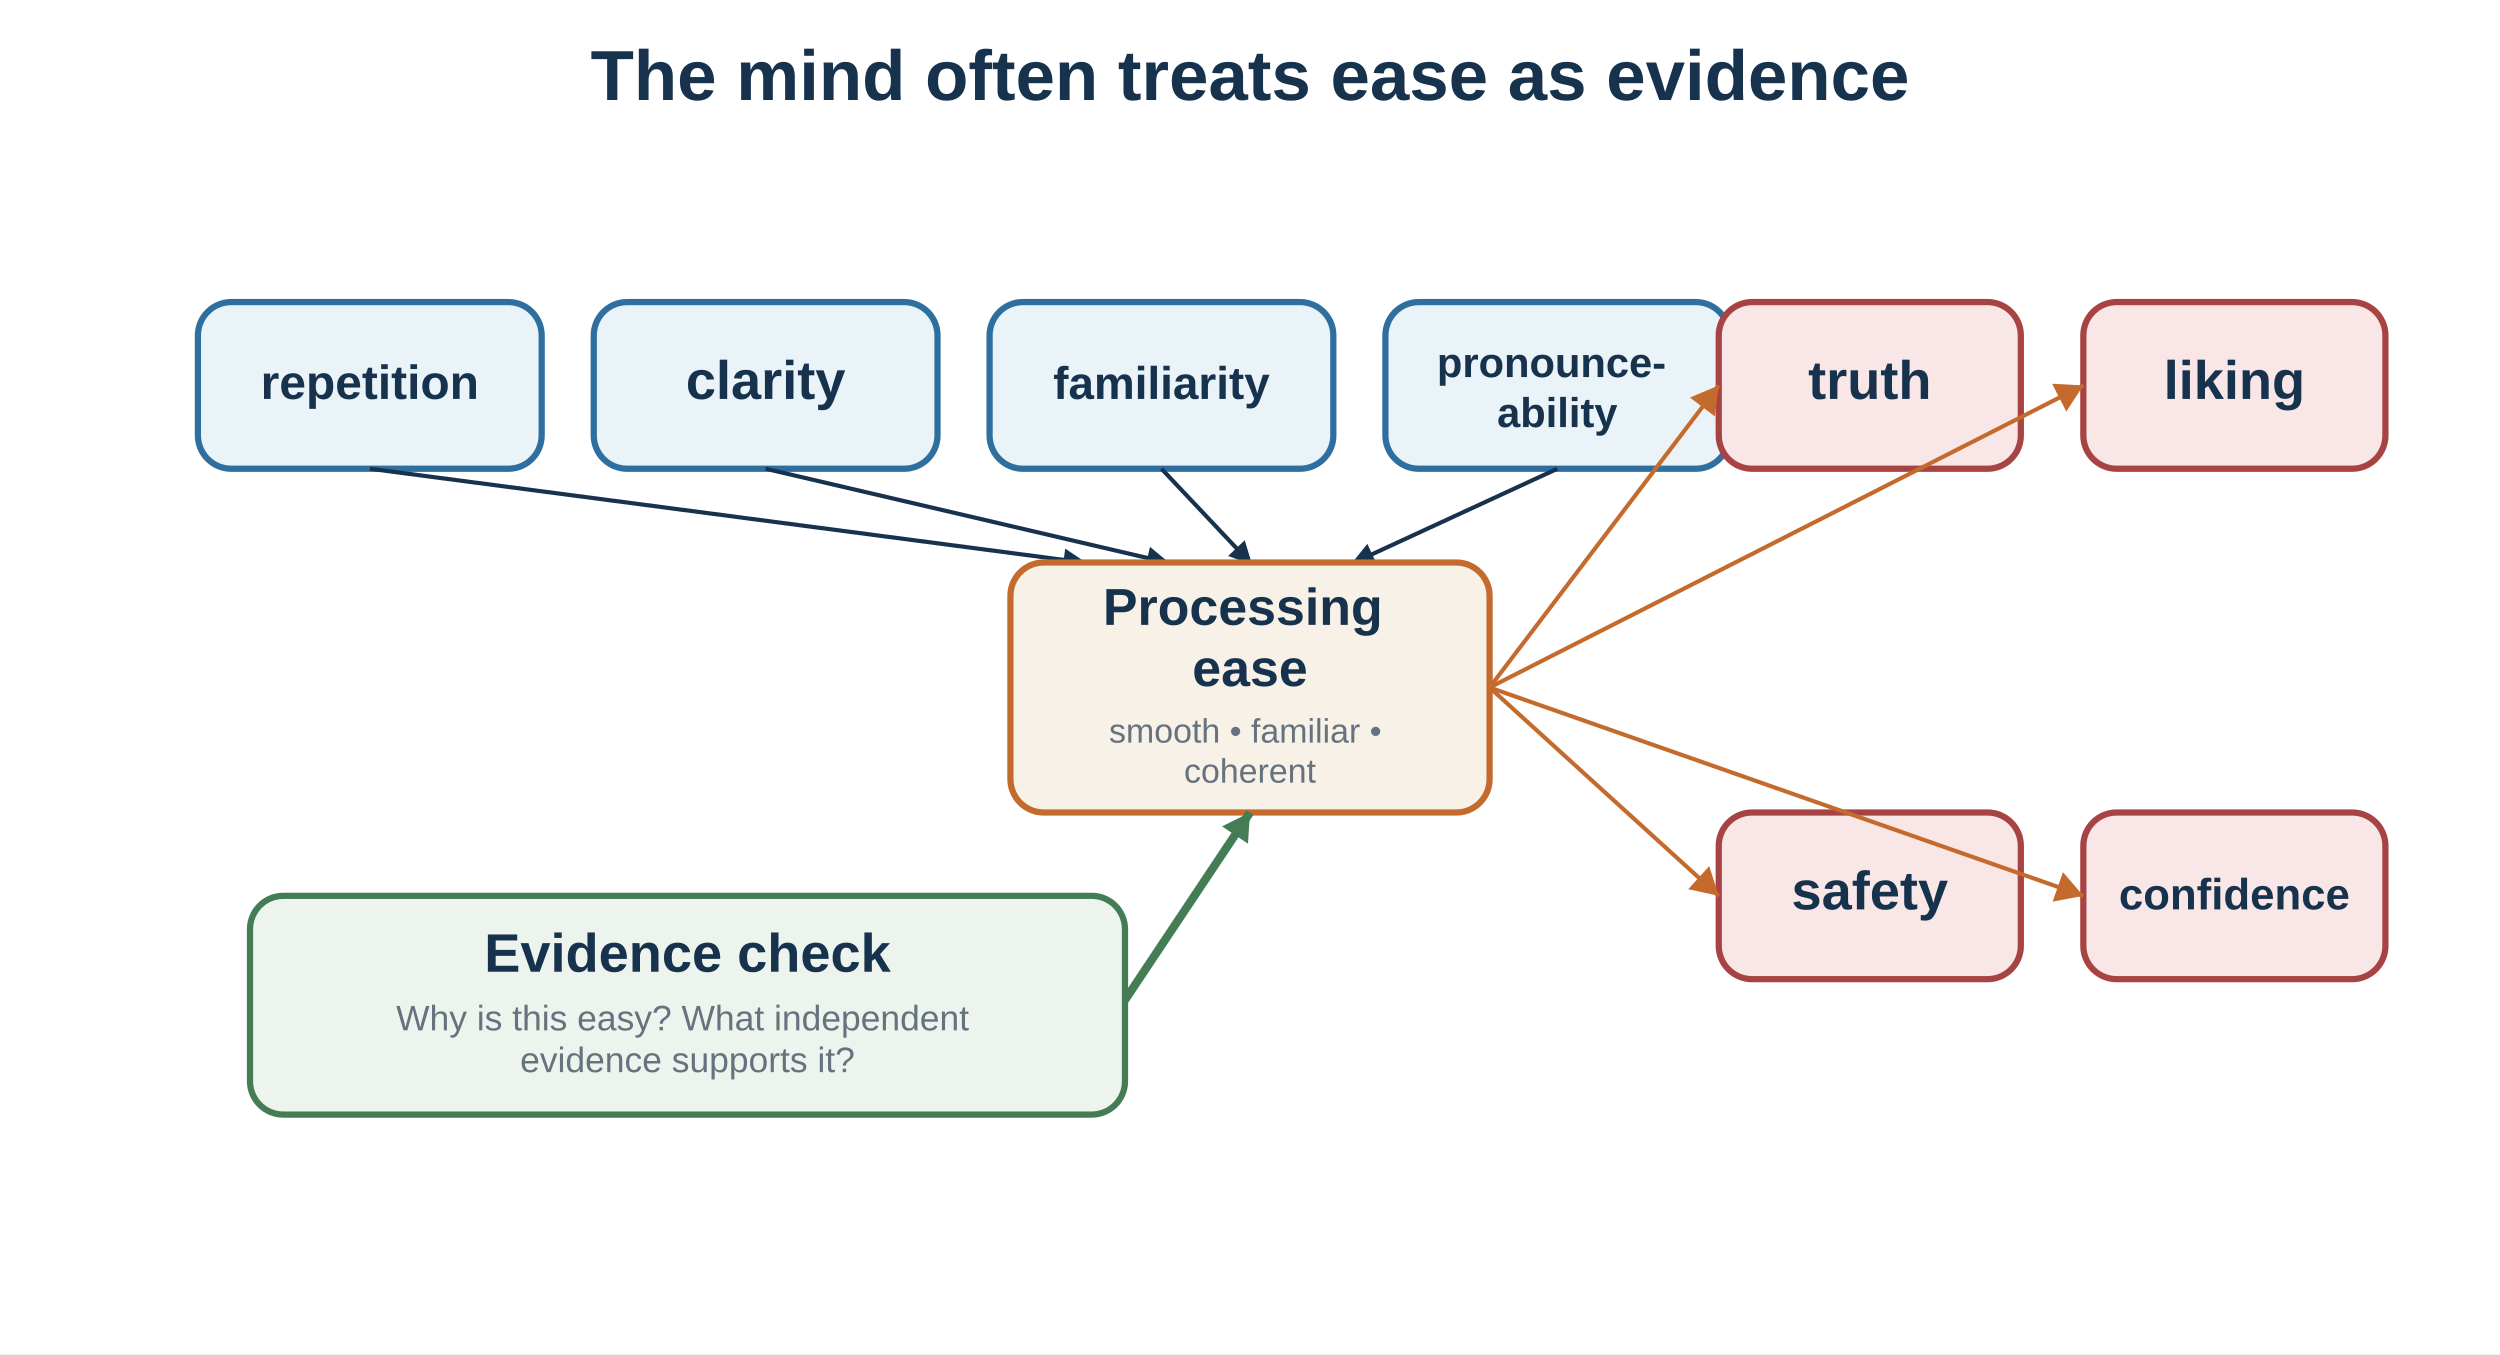
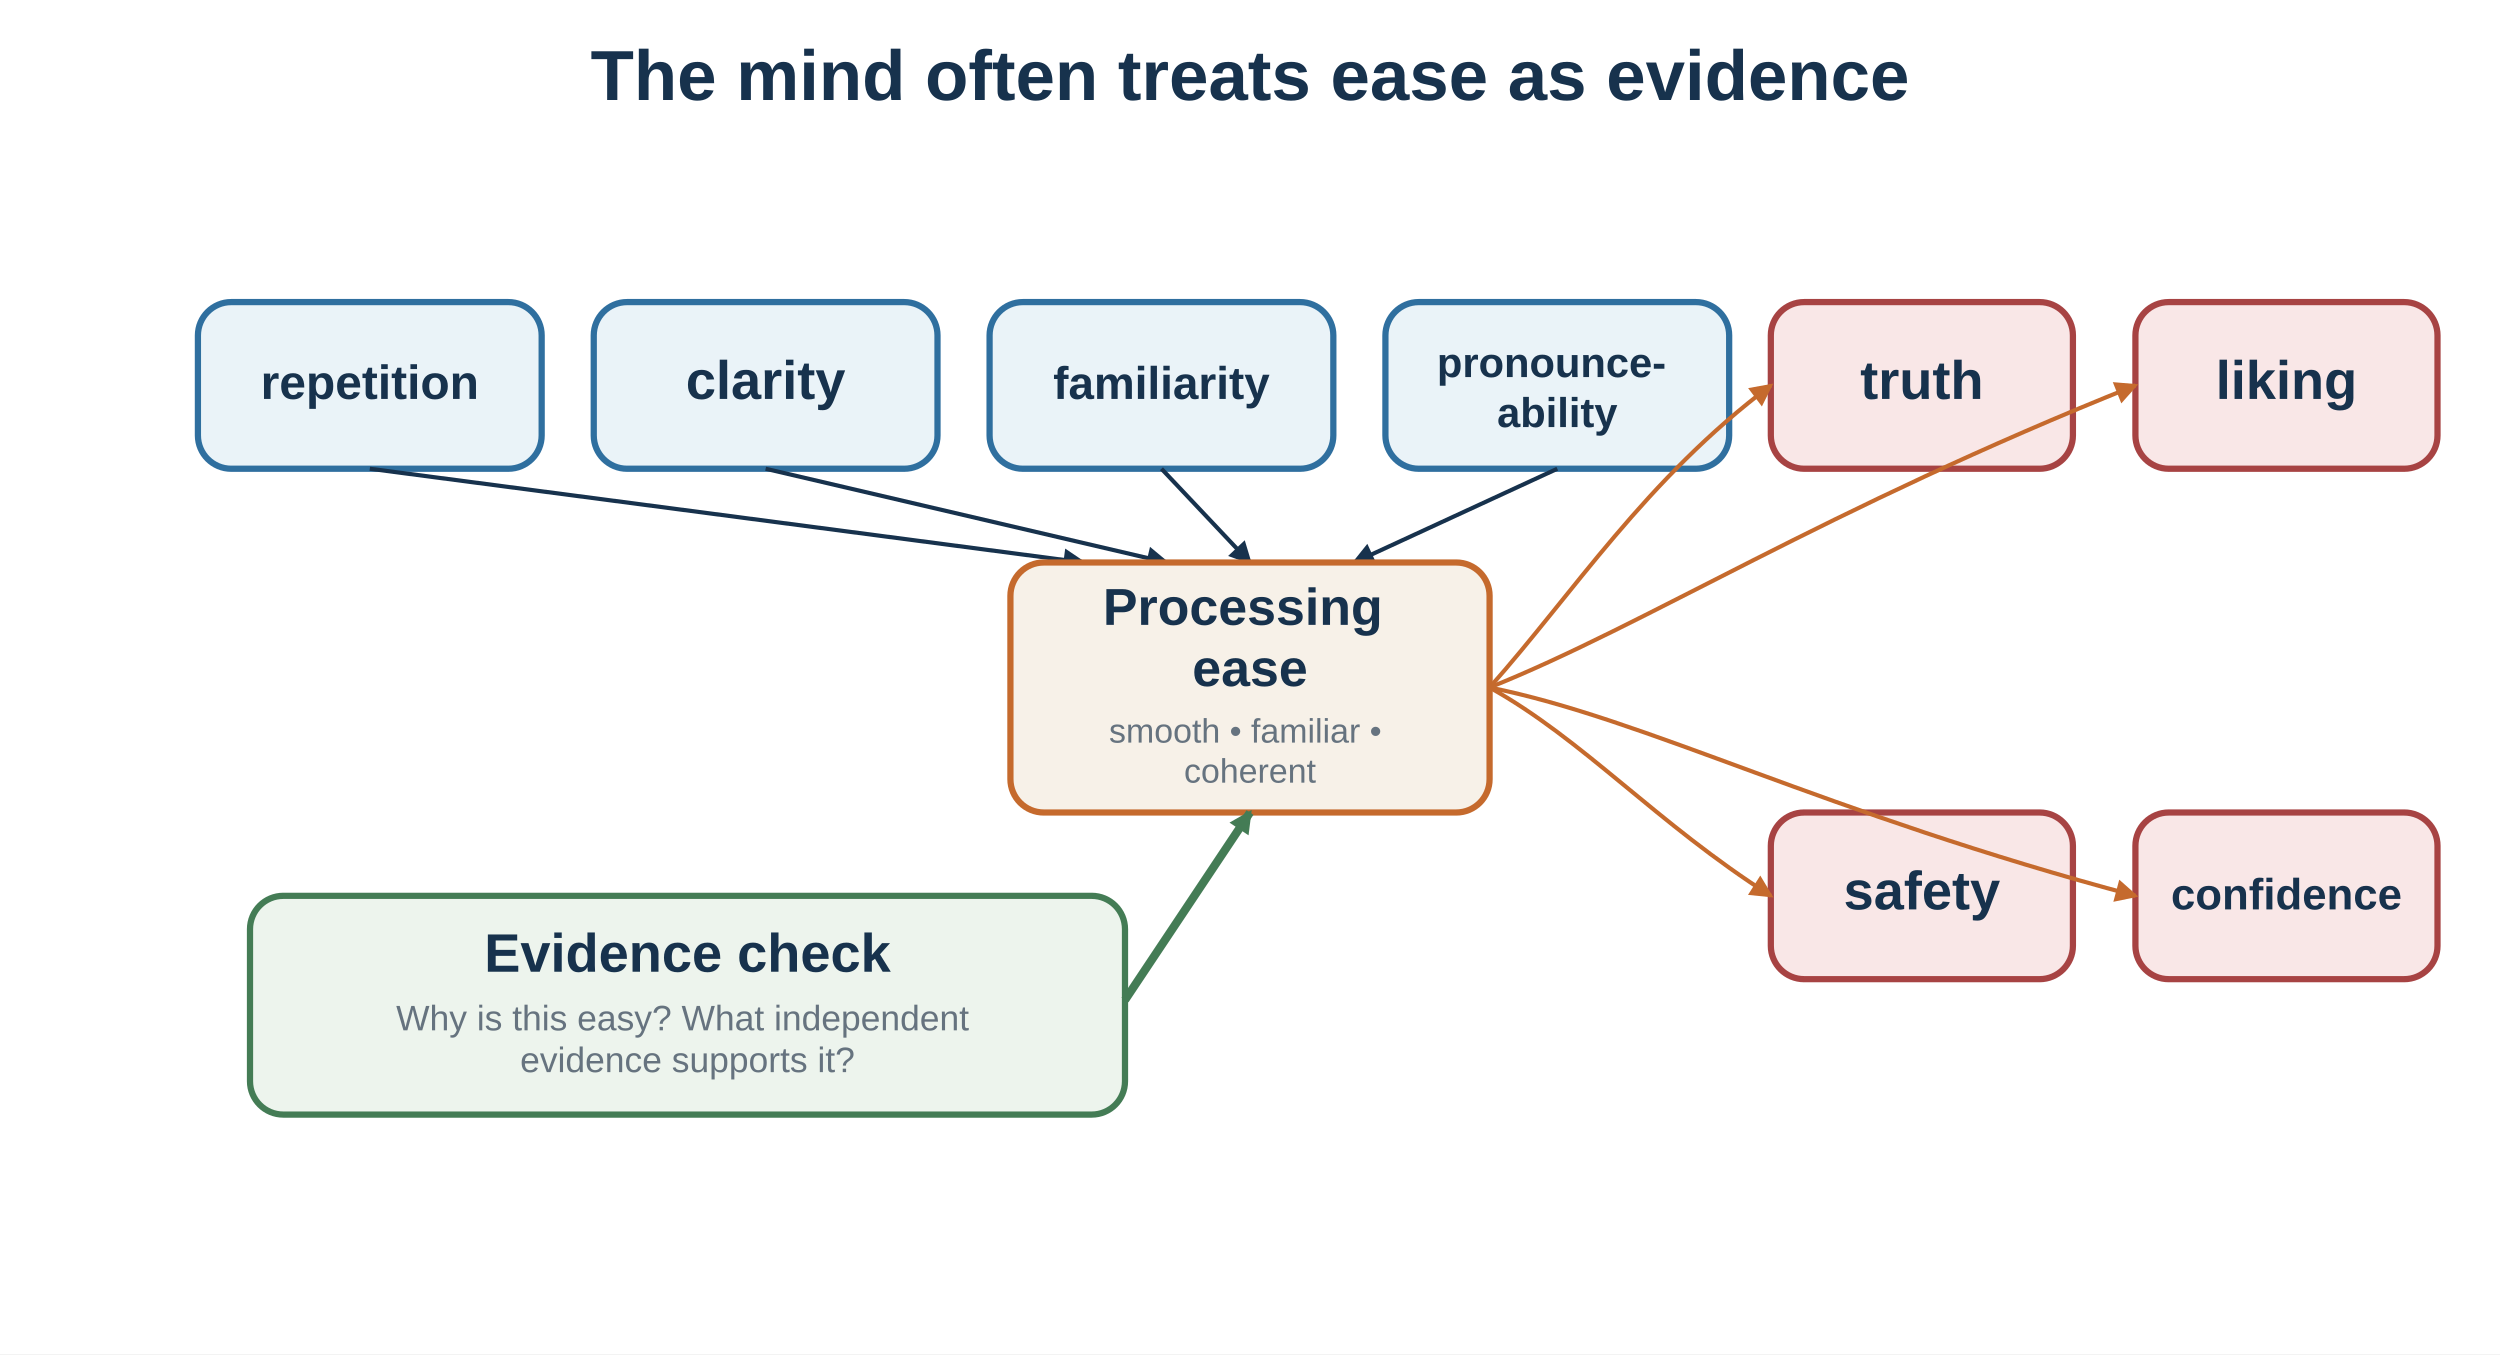
<svg xmlns="http://www.w3.org/2000/svg" baseProfile="full" height="650" version="1.1" viewBox="0 0 1200 650" width="1200">
  <defs>
    <marker id="navy-arrow" markerWidth="11" markerHeight="11" refX="9.5" refY="5.5" orient="auto" markerUnits="userSpaceOnUse">
      <path d="M0 0 L11 5.5 L0 11 Z" fill="#17324d" />
+     </marker>
+     <marker id="orange-arrow" markerWidth="11" markerHeight="11" refX="9.5" refY="5.5" orient="auto" markerUnits="userSpaceOnUse">
+       <path d="M0 0 L11 5.5 L0 11 Z" fill="#c56a2d" />
+     </marker>
+     <marker id="green-arrow" markerWidth="11" markerHeight="11" refX="9.5" refY="5.5" orient="auto" markerUnits="userSpaceOnUse">
+       <path d="M0 0 L11 5.5 L0 11 Z" fill="#447c55" />
    </marker>
  </defs>
  <rect fill="white" height="650" width="1200" x="0" y="0" />
  <text fill="#17324d" font-family="Arial, sans-serif" font-size="34" font-weight="bold" text-anchor="middle" x="600" y="48">The mind often treats ease as evidence</text>
  <rect fill="#eaf3f8" height="80" rx="16" ry="16" stroke="#2f6f9f" stroke-width="3" width="165" x="95" y="145" />
  <text fill="#17324d" font-family="Arial, sans-serif" font-size="23" font-weight="bold" text-anchor="middle" x="177.5" y="191.5">
    <tspan x="177.5" dy="0">repetition</tspan>
  </text>
  <line stroke="#17324d" stroke-width="2" x1="177.5" x2="520" y1="225" y2="270" marker-end="url(#navy-arrow)" />
  <rect fill="#eaf3f8" height="80" rx="16" ry="16" stroke="#2f6f9f" stroke-width="3" width="165" x="285" y="145" />
  <text fill="#17324d" font-family="Arial, sans-serif" font-size="26" font-weight="bold" text-anchor="middle" x="367.5" y="191.5">
    <tspan x="367.5" dy="0">clarity</tspan>
  </text>
  <line stroke="#17324d" stroke-width="2" x1="367.5" x2="560" y1="225" y2="270" marker-end="url(#navy-arrow)" />
  <rect fill="#eaf3f8" height="80" rx="16" ry="16" stroke="#2f6f9f" stroke-width="3" width="165" x="475" y="145" />
  <text fill="#17324d" font-family="Arial, sans-serif" font-size="22" font-weight="bold" text-anchor="middle" x="557.5" y="191.5">
    <tspan x="557.5" dy="0">familiarity</tspan>
  </text>
  <line stroke="#17324d" stroke-width="2" x1="557.5" x2="600" y1="225" y2="270" marker-end="url(#navy-arrow)" />
  <rect fill="#eaf3f8" height="80" rx="16" ry="16" stroke="#2f6f9f" stroke-width="3" width="165" x="665" y="145" />
  <text fill="#17324d" font-family="Arial, sans-serif" font-size="20" font-weight="bold" text-anchor="middle" x="747.5" y="181">
    <tspan x="747.5" dy="0">pronounce-</tspan>
    <tspan x="747.5" dy="24">ability</tspan>
  </text>
  <line stroke="#17324d" stroke-width="2" x1="747.5" x2="650" y1="225" y2="270" marker-end="url(#navy-arrow)" />
  <rect fill="#f7f1e8" height="120" rx="16" ry="16" stroke="#c56a2d" stroke-width="3" width="230" x="485" y="270" />
  <text fill="#17324d" font-family="Arial, sans-serif" font-size="24.91" font-weight="bold" text-anchor="middle" x="600" y="299.921">
    <tspan x="600" dy="0">Processing</tspan>
    <tspan x="600" dy="29.389">ease</tspan>
  </text>
  <text fill="#66737f" font-family="Arial, sans-serif" font-size="16.28" font-weight="normal" text-anchor="middle" x="600" y="356.458">
    <tspan x="600" dy="0">smooth • familiar •</tspan>
    <tspan x="600" dy="19.216">coherent</tspan>
  </text>
-   <rect fill="#f9e7e7" height="80" rx="16" ry="16" stroke="#a74343" stroke-width="3" width="145" x="825" y="145" />
-   <text fill="#17324d" font-family="Arial, sans-serif" font-size="26" font-weight="bold" text-anchor="middle" x="897.5" y="191.5">
-     <tspan x="897.5" dy="0">truth</tspan>
+   <rect fill="#f9e7e7" height="80" rx="16" ry="16" stroke="#a74343" stroke-width="3" width="145" x="850" y="145" />
+   <text fill="#17324d" font-family="Arial, sans-serif" font-size="26" font-weight="bold" text-anchor="middle" x="922.5" y="191.5">
+     <tspan x="922.5" dy="0">truth</tspan>
  </text>
-   <line stroke="#c56a2d" stroke-width="2" x1="715" x2="825" y1="330" y2="185" />
-   <polygon fill="#c56a2d" points="825,185 823.124,199.882 811.174,190.816" />
-   <rect fill="#f9e7e7" height="80" rx="16" ry="16" stroke="#a74343" stroke-width="3" width="145" x="1000" y="145" />
-   <text fill="#17324d" font-family="Arial, sans-serif" font-size="26" font-weight="bold" text-anchor="middle" x="1072.5" y="191.5">
-     <tspan x="1072.5" dy="0">liking</tspan>
+   <path d="M715 330 C755 285 790 230 850 185" fill="none" marker-end="url(#orange-arrow)" stroke="#c56a2d" stroke-width="2" />
+   <rect fill="#f9e7e7" height="80" rx="16" ry="16" stroke="#a74343" stroke-width="3" width="145" x="1025" y="145" />
+   <text fill="#17324d" font-family="Arial, sans-serif" font-size="26" font-weight="bold" text-anchor="middle" x="1097.5" y="191.5">
+     <tspan x="1097.5" dy="0">liking</tspan>
  </text>
-   <line stroke="#c56a2d" stroke-width="2" x1="715" x2="1000" y1="330" y2="185" />
-   <polygon fill="#c56a2d" points="1000,185 991.823,197.575 985.021,184.206" />
-   <rect fill="#f9e7e7" height="80" rx="16" ry="16" stroke="#a74343" stroke-width="3" width="145" x="825" y="390" />
-   <text fill="#17324d" font-family="Arial, sans-serif" font-size="26" font-weight="bold" text-anchor="middle" x="897.5" y="436.5">
-     <tspan x="897.5" dy="0">safety</tspan>
+   <path d="M715 330 C790 300 875 245 1025 185" fill="none" marker-end="url(#orange-arrow)" stroke="#c56a2d" stroke-width="2" />
+   <rect fill="#f9e7e7" height="80" rx="16" ry="16" stroke="#a74343" stroke-width="3" width="145" x="850" y="390" />
+   <text fill="#17324d" font-family="Arial, sans-serif" font-size="26" font-weight="bold" text-anchor="middle" x="922.5" y="436.5">
+     <tspan x="922.5" dy="0">safety</tspan>
  </text>
-   <line stroke="#c56a2d" stroke-width="2" x1="715" x2="825" y1="330" y2="430" />
-   <polygon fill="#c56a2d" points="825,430 810.343,426.811 820.433,415.712" />
-   <rect fill="#f9e7e7" height="80" rx="16" ry="16" stroke="#a74343" stroke-width="3" width="145" x="1000" y="390" />
-   <text fill="#17324d" font-family="Arial, sans-serif" font-size="21" font-weight="bold" text-anchor="middle" x="1072.5" y="436.5">
-     <tspan x="1072.5" dy="0">confidence</tspan>
+   <path d="M715 330 C760 355 795 395 850 430" fill="none" marker-end="url(#orange-arrow)" stroke="#c56a2d" stroke-width="2" />
+   <rect fill="#f9e7e7" height="80" rx="16" ry="16" stroke="#a74343" stroke-width="3" width="145" x="1025" y="390" />
+   <text fill="#17324d" font-family="Arial, sans-serif" font-size="21" font-weight="bold" text-anchor="middle" x="1097.5" y="436.5">
+     <tspan x="1097.5" dy="0">confidence</tspan>
  </text>
-   <line stroke="#c56a2d" stroke-width="2" x1="715" x2="1000" y1="330" y2="430" />
-   <polygon fill="#c56a2d" points="1000,430 985.259,432.776 990.225,418.622" />
+   <path d="M715 330 C790 345 875 390 1025 430" fill="none" marker-end="url(#orange-arrow)" stroke="#c56a2d" stroke-width="2" />
  <rect fill="#edf4ed" height="105" rx="16" ry="16" stroke="#447c55" stroke-width="3" width="420" x="120" y="430" />
  <text fill="#17324d" font-family="Arial, sans-serif" font-size="26" font-weight="bold" text-anchor="middle" x="330" y="466.44">
    <tspan x="330" dy="0">Evidence check</tspan>
  </text>
  <text fill="#66737f" font-family="Arial, sans-serif" font-size="17" font-weight="normal" text-anchor="middle" x="330" y="494.56">
    <tspan x="330" dy="0">Why is this easy? What independent</tspan>
    <tspan x="330" dy="20.06">evidence supports it?</tspan>
  </text>
-   <line stroke="#447c55" stroke-width="4" x1="540" x2="600" y1="480" y2="390" />
-   <polygon fill="#447c55" points="600,390 599.035,404.969 586.554,396.648" />
+   <line marker-end="url(#green-arrow)" stroke="#447c55" stroke-width="4" x1="540" x2="600" y1="480" y2="390" />
</svg>
